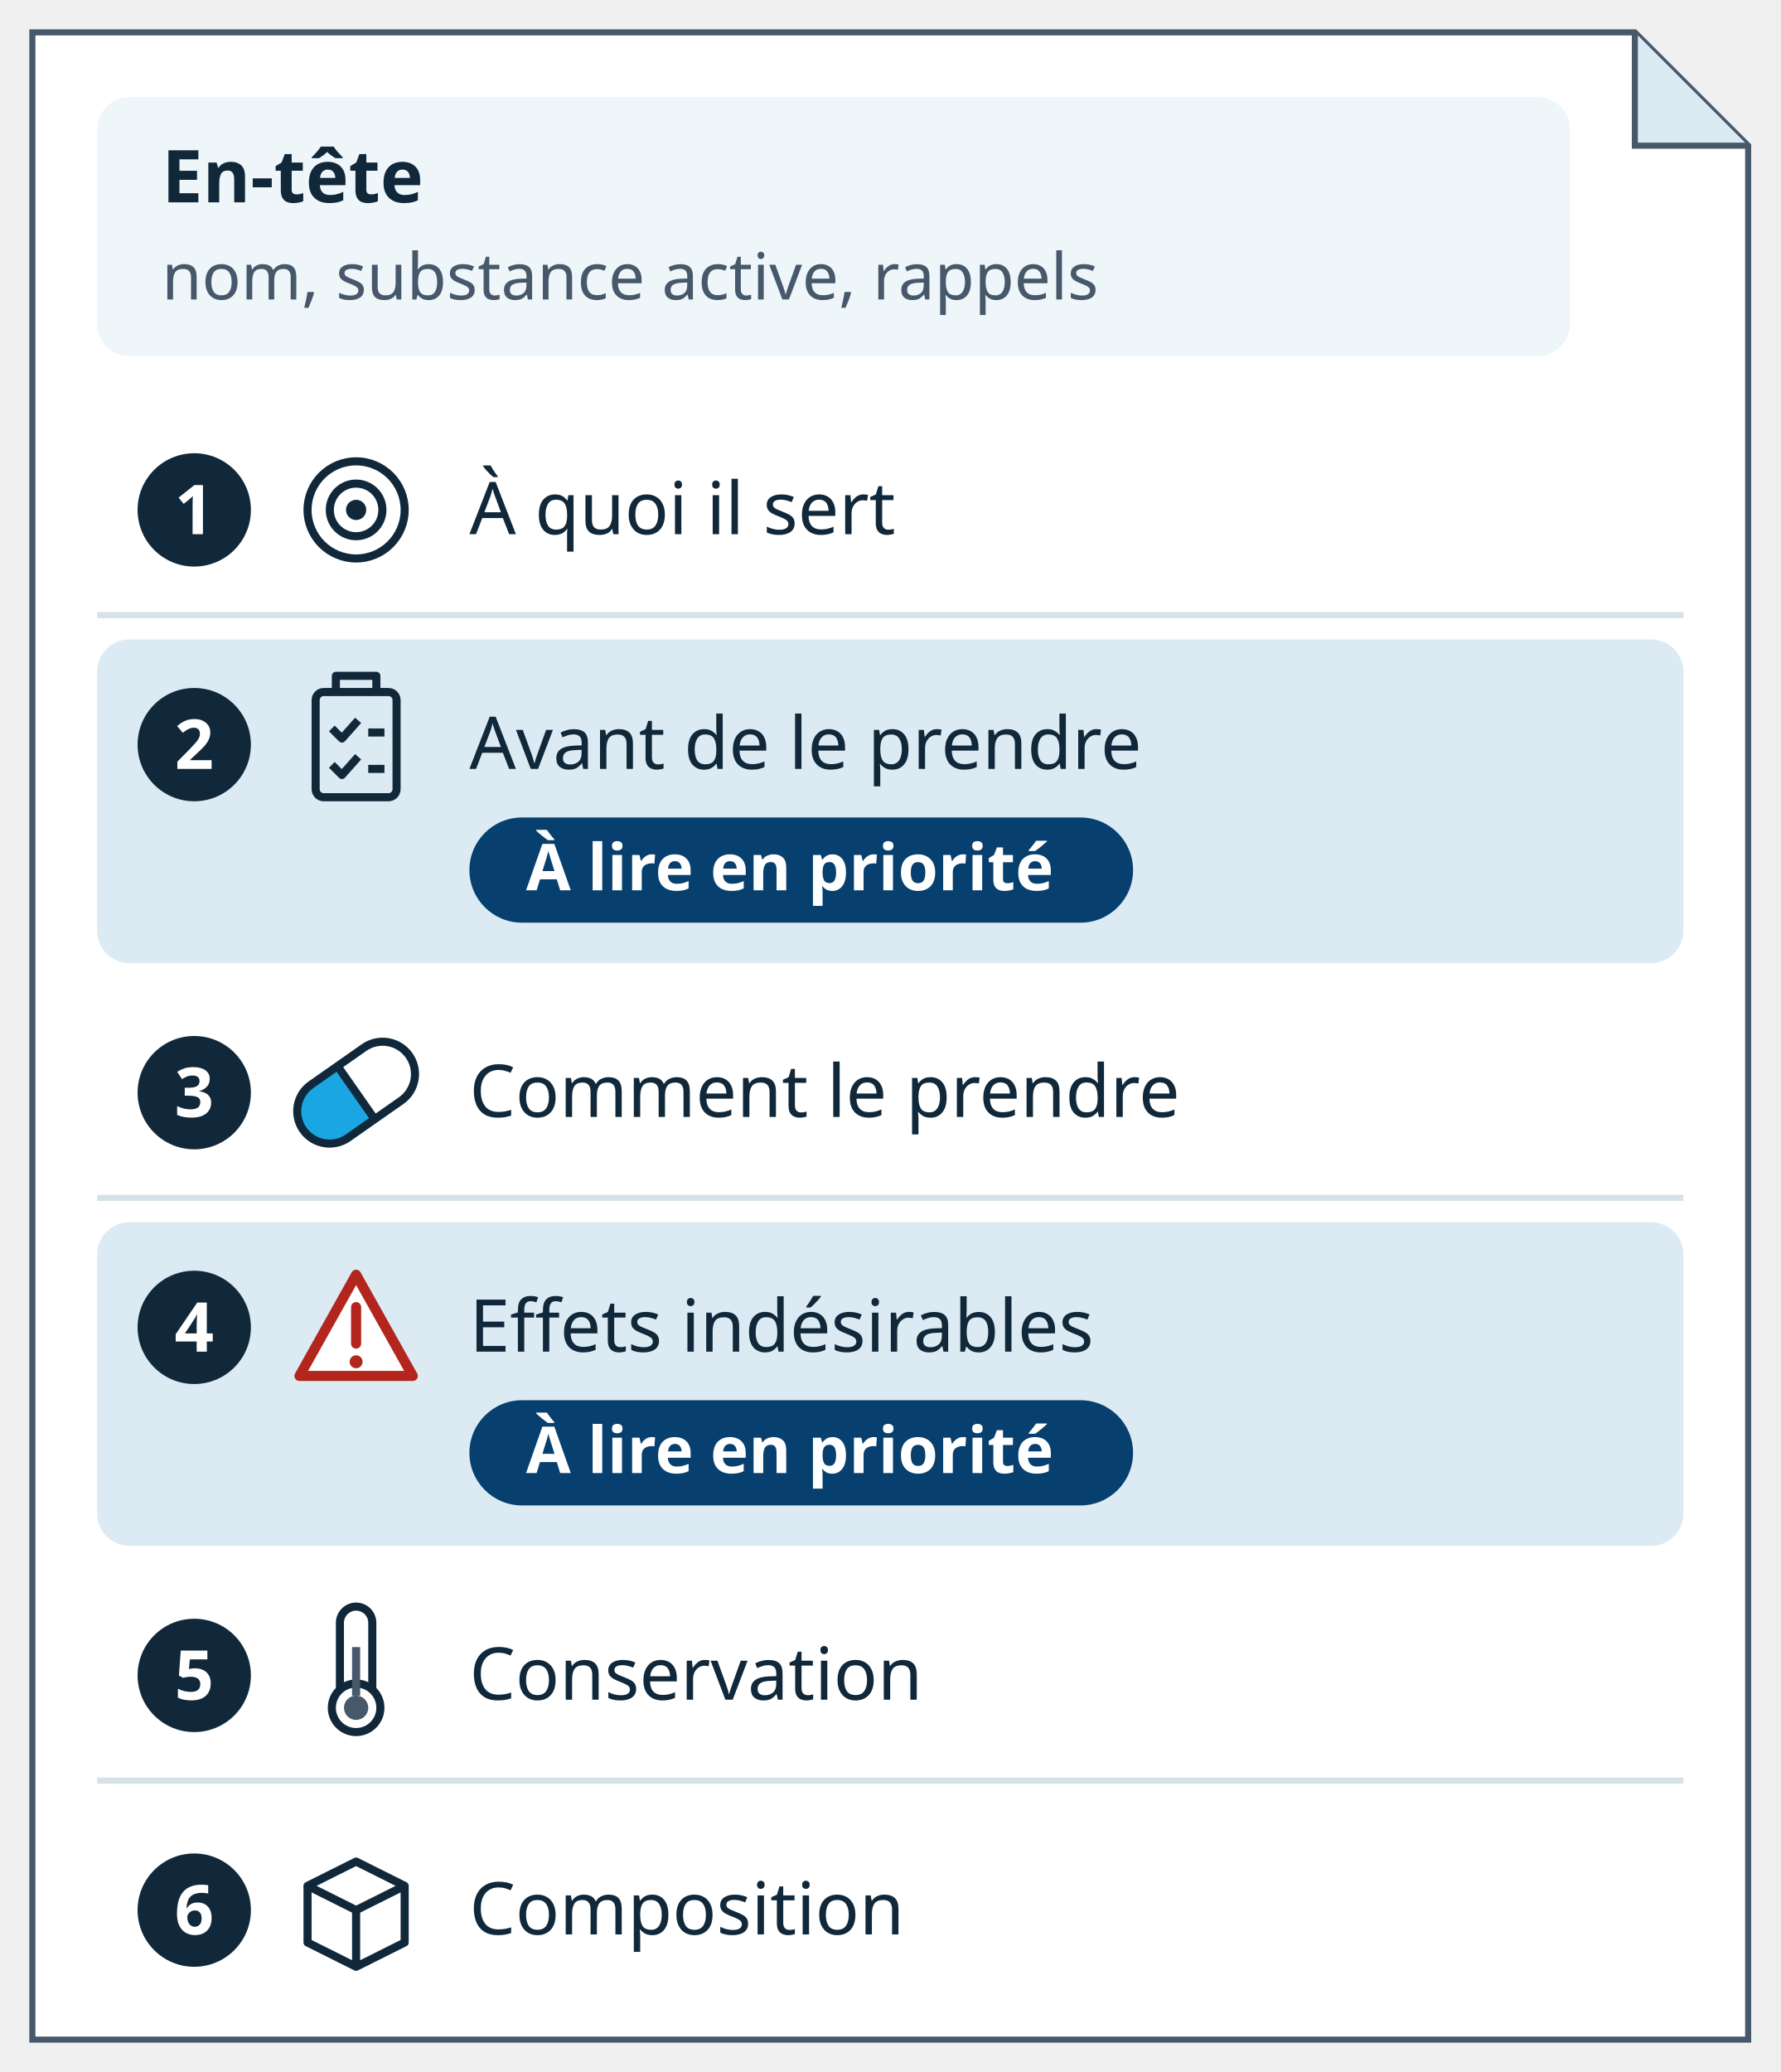
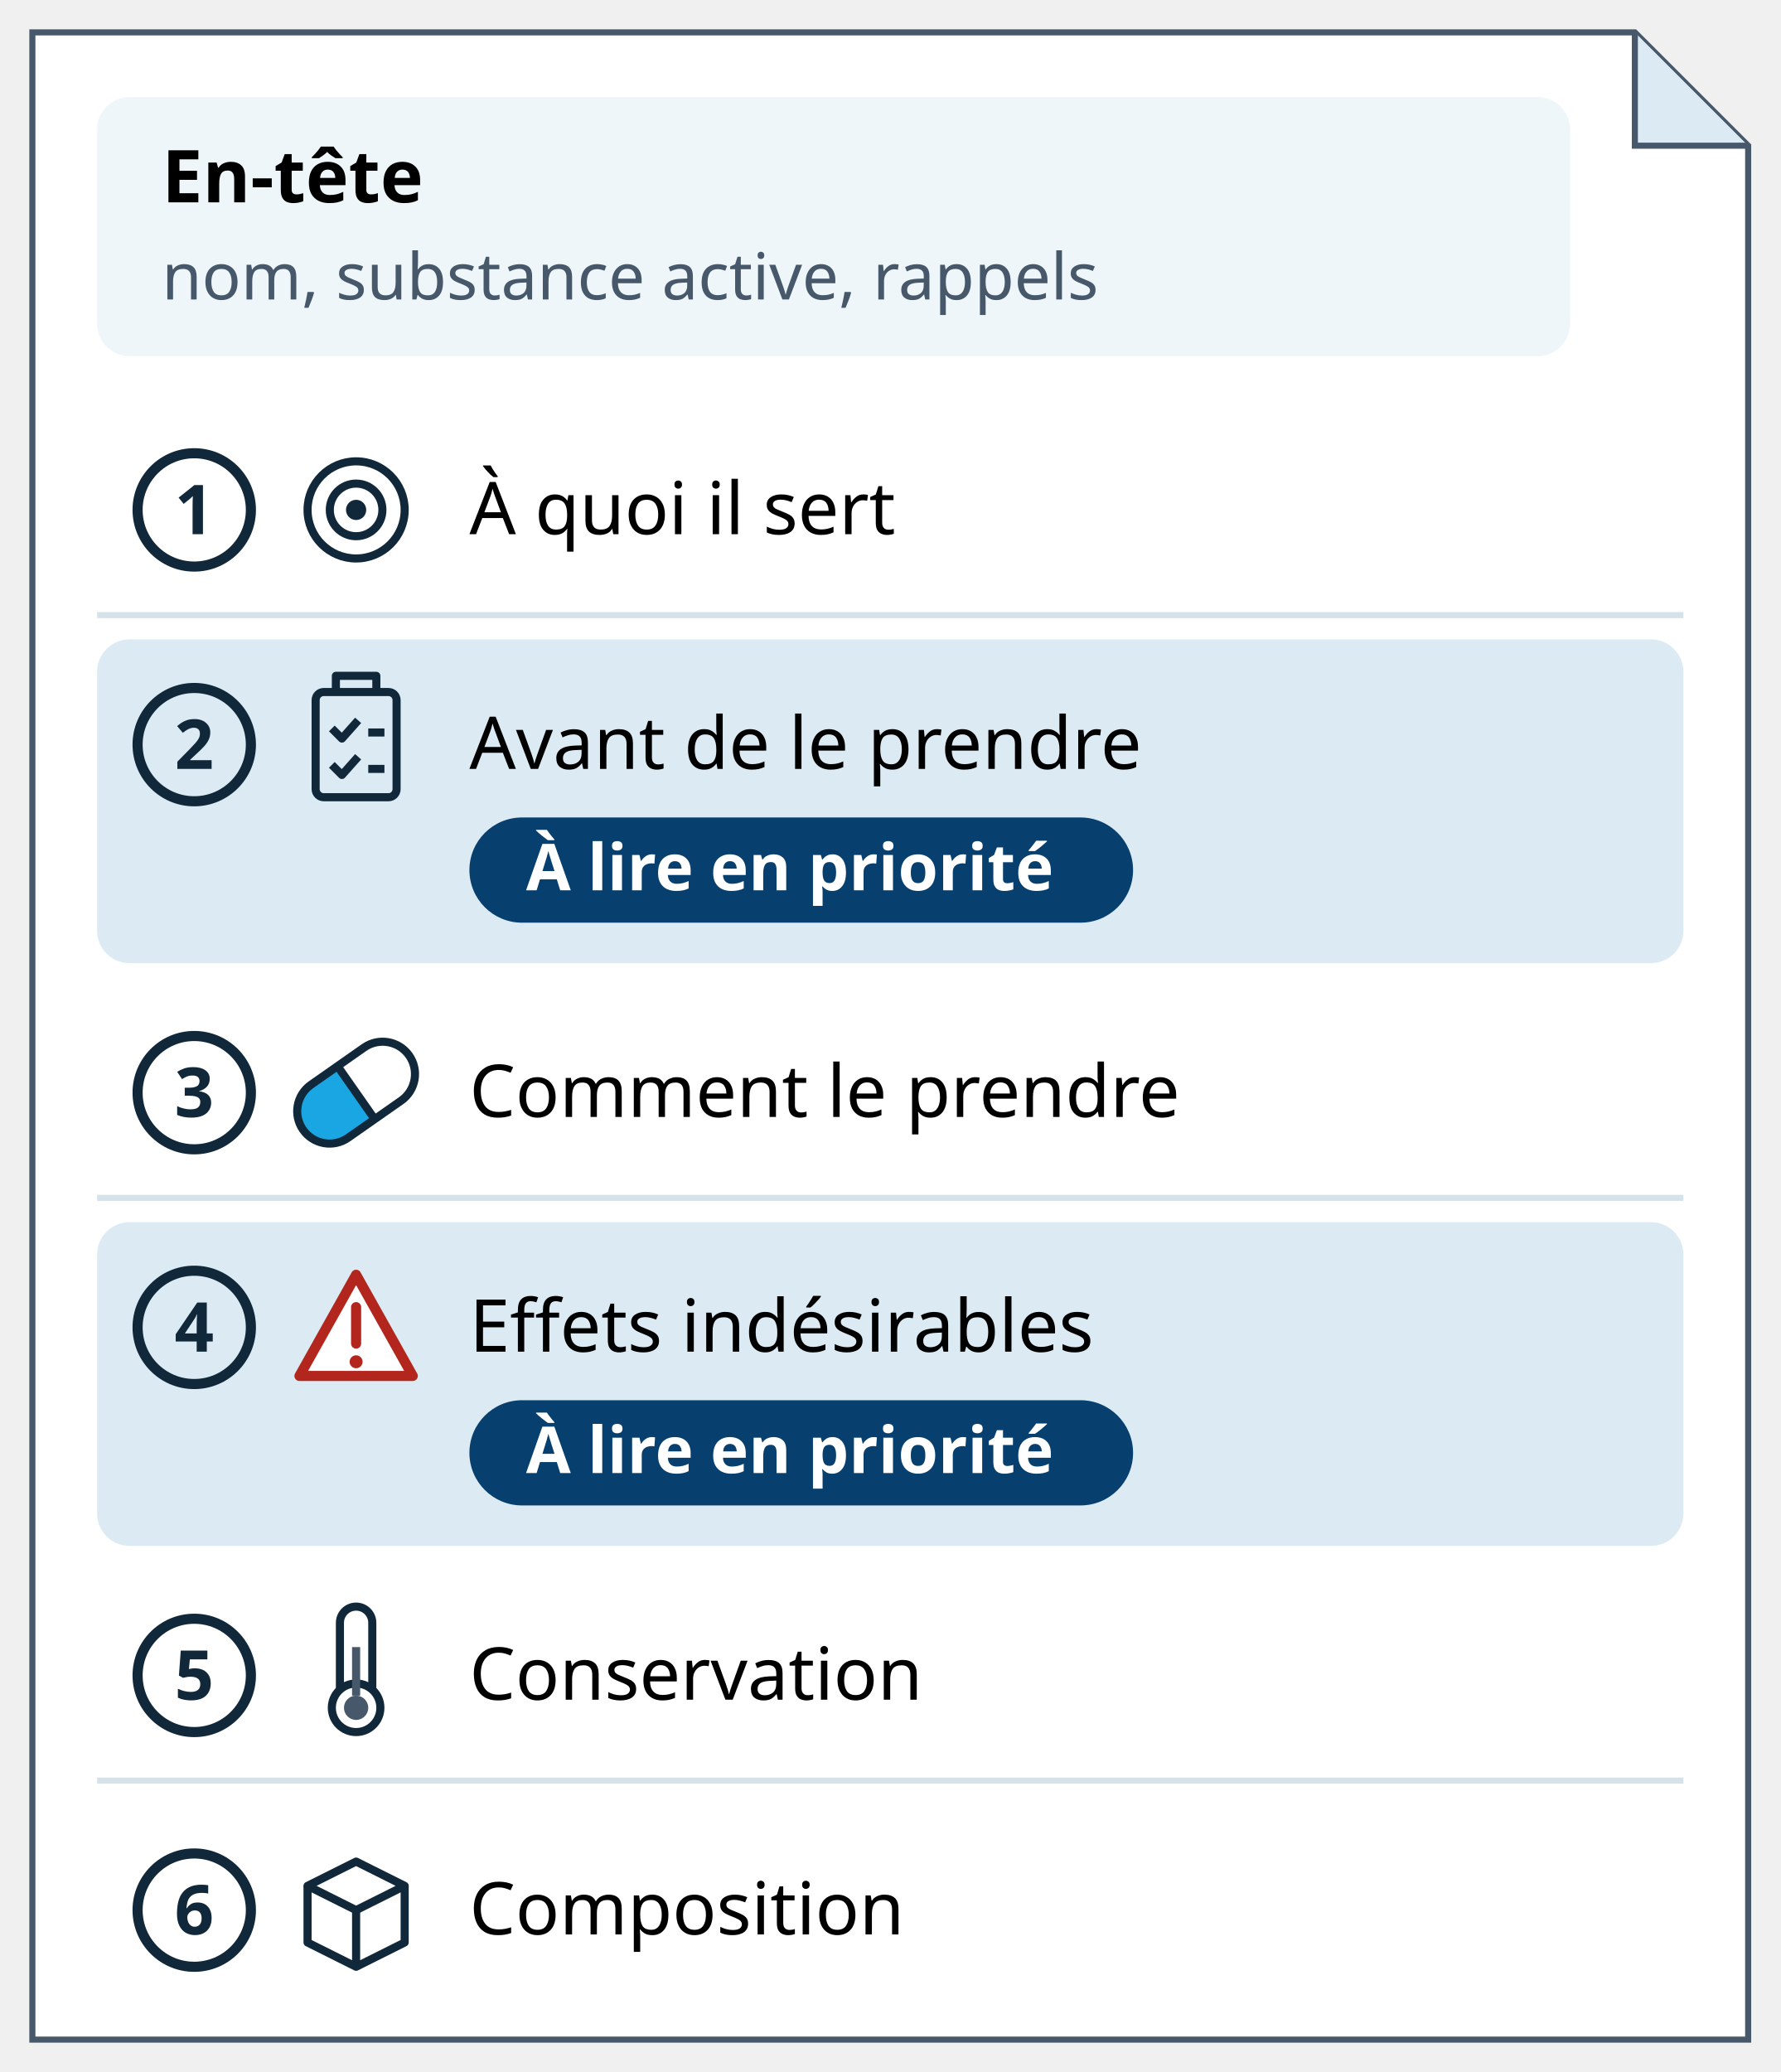
- <svg xmlns="http://www.w3.org/2000/svg" viewBox="0 0 440 512" width="440" height="512" font-family="'Atkinson Hyperlegible Next Variable', system-ui, sans-serif" font-size="18" fill="#10283a">
+ <svg xmlns="http://www.w3.org/2000/svg" viewBox="0 0 440 512" width="440" height="512" font-family="'Atkinson Hyperlegible Next Variable', system-ui, sans-serif" font-size="18" fill="currentColor">
  <path d="M8 8 H404 L432 36 V504 H8 Z" fill="#ffffff" stroke="#46586a" stroke-width="1.5" />
  <path d="M404 8 V36 H432" fill="#dcebf3" stroke="#46586a" stroke-width="1.5" />
  <rect x="24" y="24" width="364" height="64" rx="8" fill="#eef6fa" />
  <text x="40" y="50" font-weight="700">En-tête</text>
  <text x="40" y="74" font-size="16" fill="#46586a">nom, substance active, rappels</text>
  <line x1="24" y1="152" x2="416" y2="152" stroke="#d5e2ea" stroke-width="1.5" />
-   <circle cx="48" cy="126" r="14" fill="#10283a" />
-   <text x="48" y="132" text-anchor="middle" font-size="17" font-weight="700" fill="#ffffff">1</text>
+   <circle cx="48" cy="126" r="14" fill="none" stroke="#10283a" stroke-width="2.5" />
+   <text x="48" y="132" text-anchor="middle" font-size="17" font-weight="700" fill="#10283a">1</text>
  <g fill="none" stroke="#10283a" stroke-width="2">
    <circle cx="88" cy="126" r="12" />
    <circle cx="88" cy="126" r="6.5" />
  </g>
  <circle cx="88" cy="126" r="2.5" fill="#10283a" />
  <text x="116" y="132">À quoi il sert</text>
  <rect x="24" y="158" width="392" height="80" rx="8" fill="#dcebf3" />
-   <circle cx="48" cy="184" r="14" fill="#10283a" />
-   <text x="48" y="190" text-anchor="middle" font-size="17" font-weight="700" fill="#ffffff">2</text>
+   <circle cx="48" cy="184" r="14" fill="none" stroke="#10283a" stroke-width="2.5" />
+   <text x="48" y="190" text-anchor="middle" font-size="17" font-weight="700" fill="#10283a">2</text>
  <g fill="none" stroke="#10283a" stroke-width="2" stroke-linejoin="round">
    <rect x="78" y="171" width="20" height="26" rx="2" />
    <path d="M83 171 V167 H93 V171" />
    <path d="M82 180 l2.5 2.5 l4 -4.5 M82 189 l2.5 2.5 l4 -4.5" />
    <path d="M91 181 H95 M91 190 H95" />
  </g>
  <text x="116" y="190">Avant de le prendre</text>
  <rect x="116" y="202" width="164" height="26" rx="13" fill="#073f6e" />
  <text x="130" y="220" font-size="16" font-weight="700" fill="#ffffff">À lire en priorité</text>
  <line x1="24" y1="296" x2="416" y2="296" stroke="#d5e2ea" stroke-width="1.5" />
-   <circle cx="48" cy="270" r="14" fill="#10283a" />
-   <text x="48" y="276" text-anchor="middle" font-size="17" font-weight="700" fill="#ffffff">3</text>
+   <circle cx="48" cy="270" r="14" fill="none" stroke="#10283a" stroke-width="2.5" />
+   <text x="48" y="276" text-anchor="middle" font-size="17" font-weight="700" fill="#10283a">3</text>
  <g transform="rotate(-35 88 270)">
    <path d="M88 262 H80 a8 8 0 0 0 0 16 H88 Z" fill="#19a6e3" />
    <rect x="72" y="262" width="32" height="16" rx="8" fill="none" stroke="#10283a" stroke-width="2" />
    <line x1="88" y1="262" x2="88" y2="278" stroke="#10283a" stroke-width="2" />
  </g>
  <text x="116" y="276">Comment le prendre</text>
  <rect x="24" y="302" width="392" height="80" rx="8" fill="#dcebf3" />
-   <circle cx="48" cy="328" r="14" fill="#10283a" />
-   <text x="48" y="334" text-anchor="middle" font-size="17" font-weight="700" fill="#ffffff">4</text>
+   <circle cx="48" cy="328" r="14" fill="none" stroke="#10283a" stroke-width="2.5" />
+   <text x="48" y="334" text-anchor="middle" font-size="17" font-weight="700" fill="#10283a">4</text>
  <path d="M88 315 L102 340 H74 Z" fill="#ffffff" stroke="#b3261e" stroke-width="2.5" stroke-linejoin="round" />
  <path d="M88 323 V332" stroke="#b3261e" stroke-width="2.5" stroke-linecap="round" />
  <circle cx="88" cy="336.5" r="1.6" fill="#b3261e" />
  <text x="116" y="334">Effets indésirables</text>
  <rect x="116" y="346" width="164" height="26" rx="13" fill="#073f6e" />
  <text x="130" y="364" font-size="16" font-weight="700" fill="#ffffff">À lire en priorité</text>
  <line x1="24" y1="440" x2="416" y2="440" stroke="#d5e2ea" stroke-width="1.5" />
-   <circle cx="48" cy="414" r="14" fill="#10283a" />
-   <text x="48" y="420" text-anchor="middle" font-size="17" font-weight="700" fill="#ffffff">5</text>
+   <circle cx="48" cy="414" r="14" fill="none" stroke="#10283a" stroke-width="2.5" />
+   <text x="48" y="420" text-anchor="middle" font-size="17" font-weight="700" fill="#10283a">5</text>
  <g fill="none" stroke="#10283a" stroke-width="2">
    <path d="M84 418 V401 a4 4 0 0 1 8 0 V418" />
    <circle cx="88" cy="422" r="6" />
  </g>
  <circle cx="88" cy="422" r="3" fill="#46586a" />
  <line x1="88" y1="407" x2="88" y2="419" stroke="#46586a" stroke-width="2" />
  <text x="116" y="420">Conservation</text>
-   <circle cx="48" cy="472" r="14" fill="#10283a" />
-   <text x="48" y="478" text-anchor="middle" font-size="17" font-weight="700" fill="#ffffff">6</text>
+   <circle cx="48" cy="472" r="14" fill="none" stroke="#10283a" stroke-width="2.5" />
+   <text x="48" y="478" text-anchor="middle" font-size="17" font-weight="700" fill="#10283a">6</text>
  <g fill="none" stroke="#10283a" stroke-width="2" stroke-linejoin="round">
    <path d="M76 466 L88 460 L100 466 L88 472 Z" />
    <path d="M76 466 V480 L88 486 L100 480 V466 M88 472 V486" />
  </g>
  <text x="116" y="478">Composition</text>
</svg>
